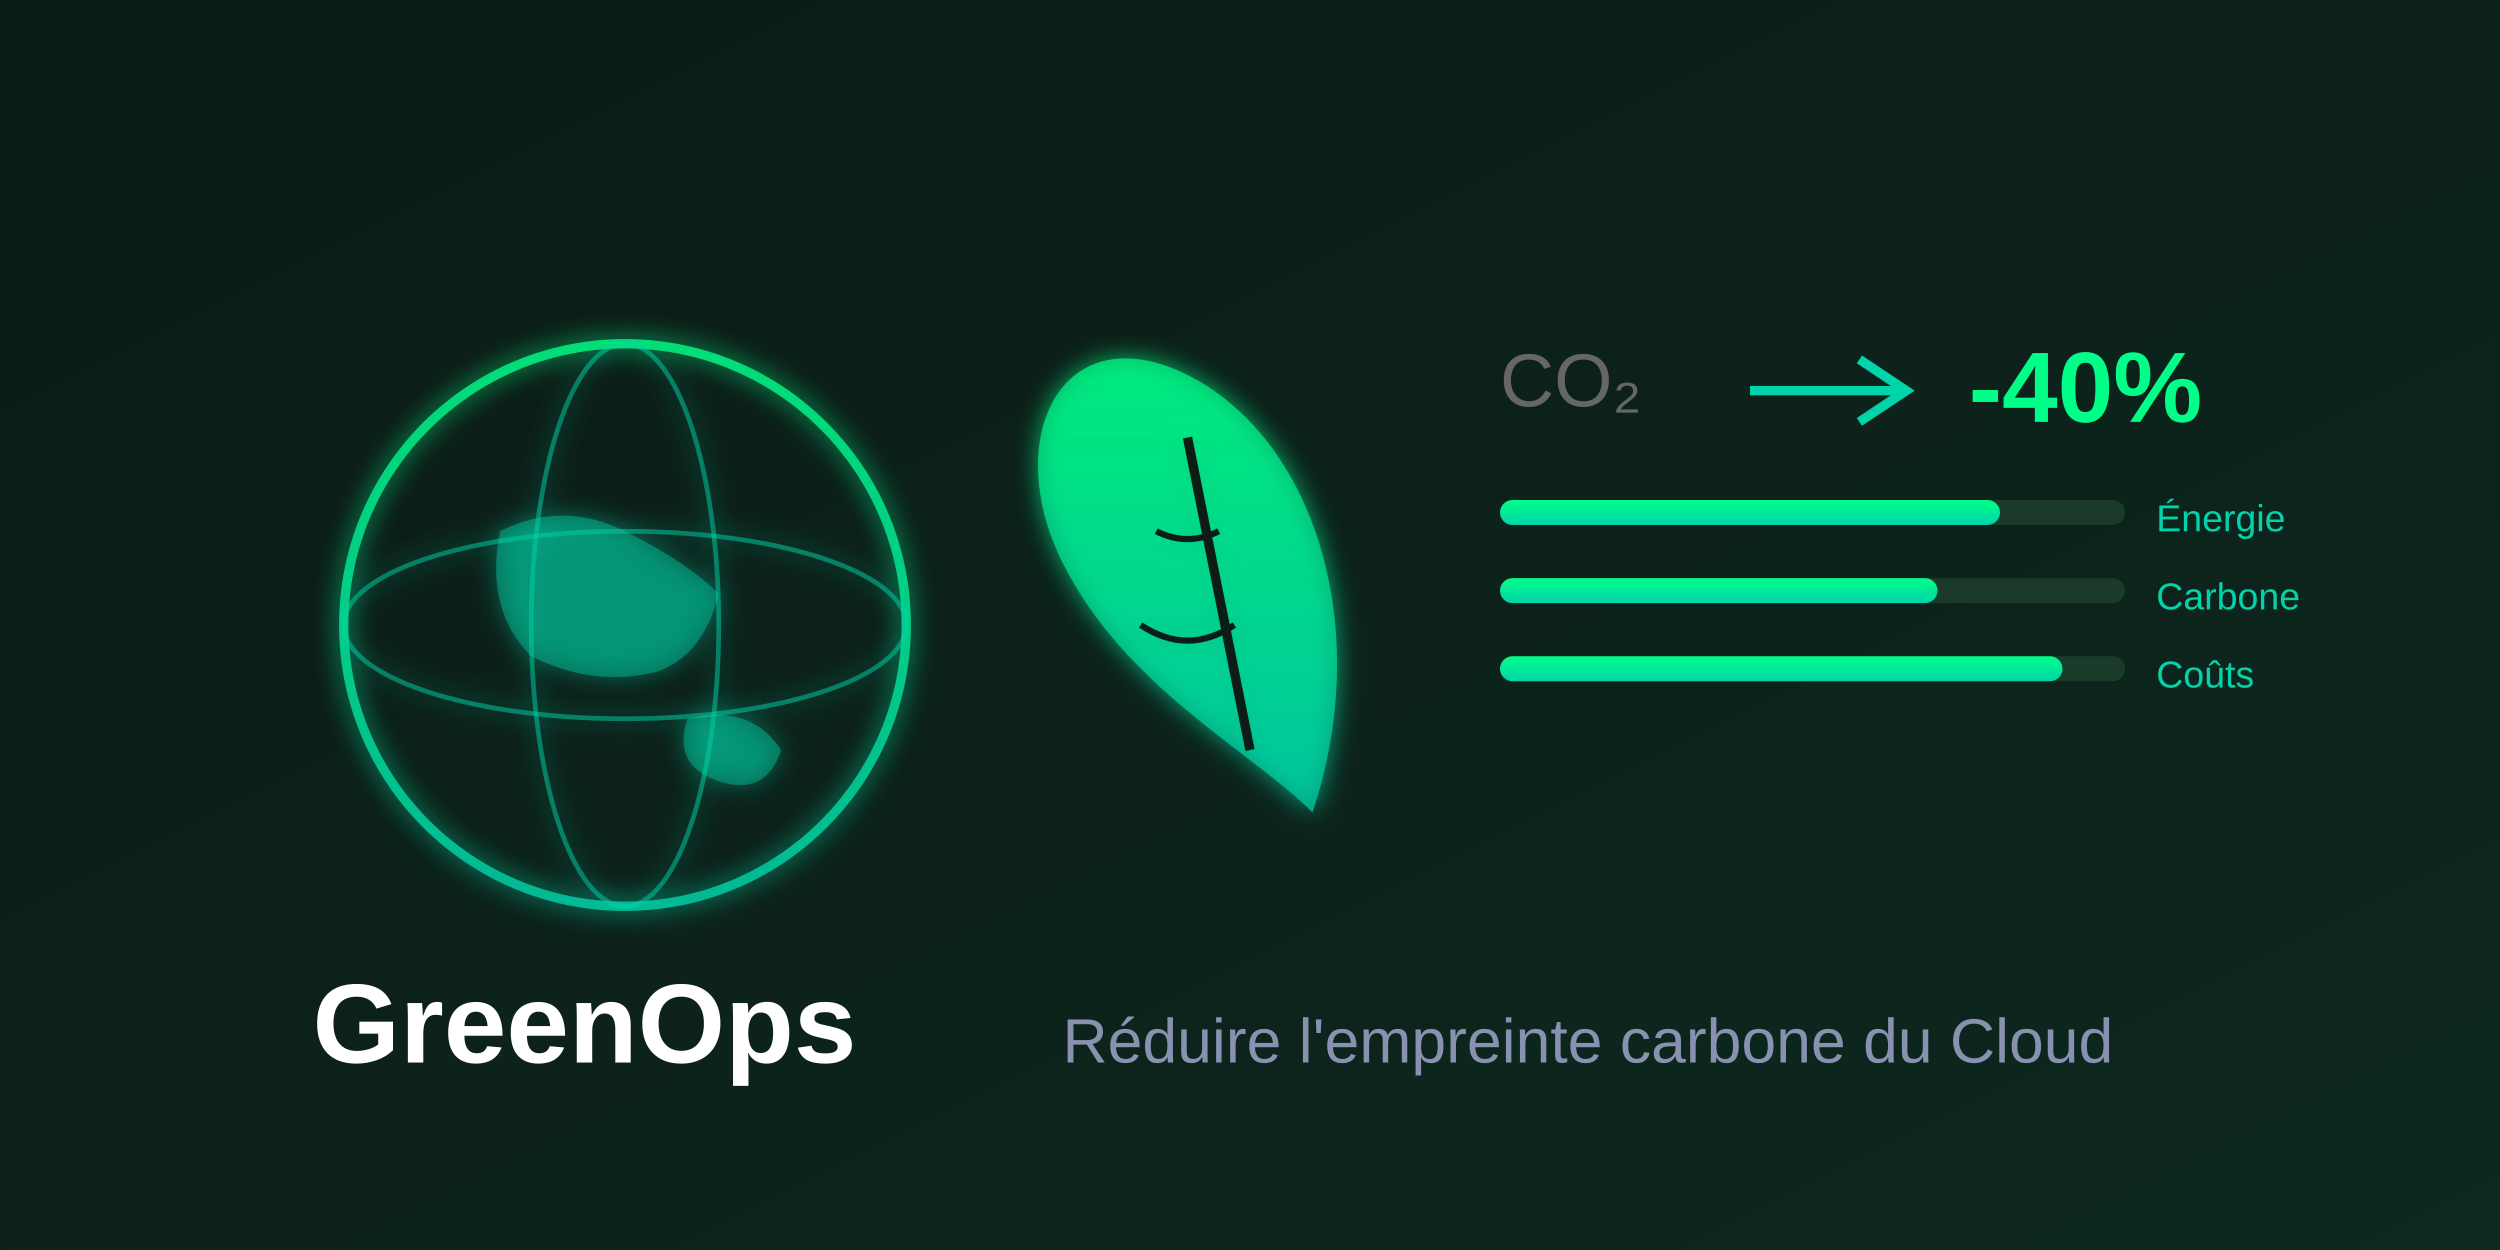
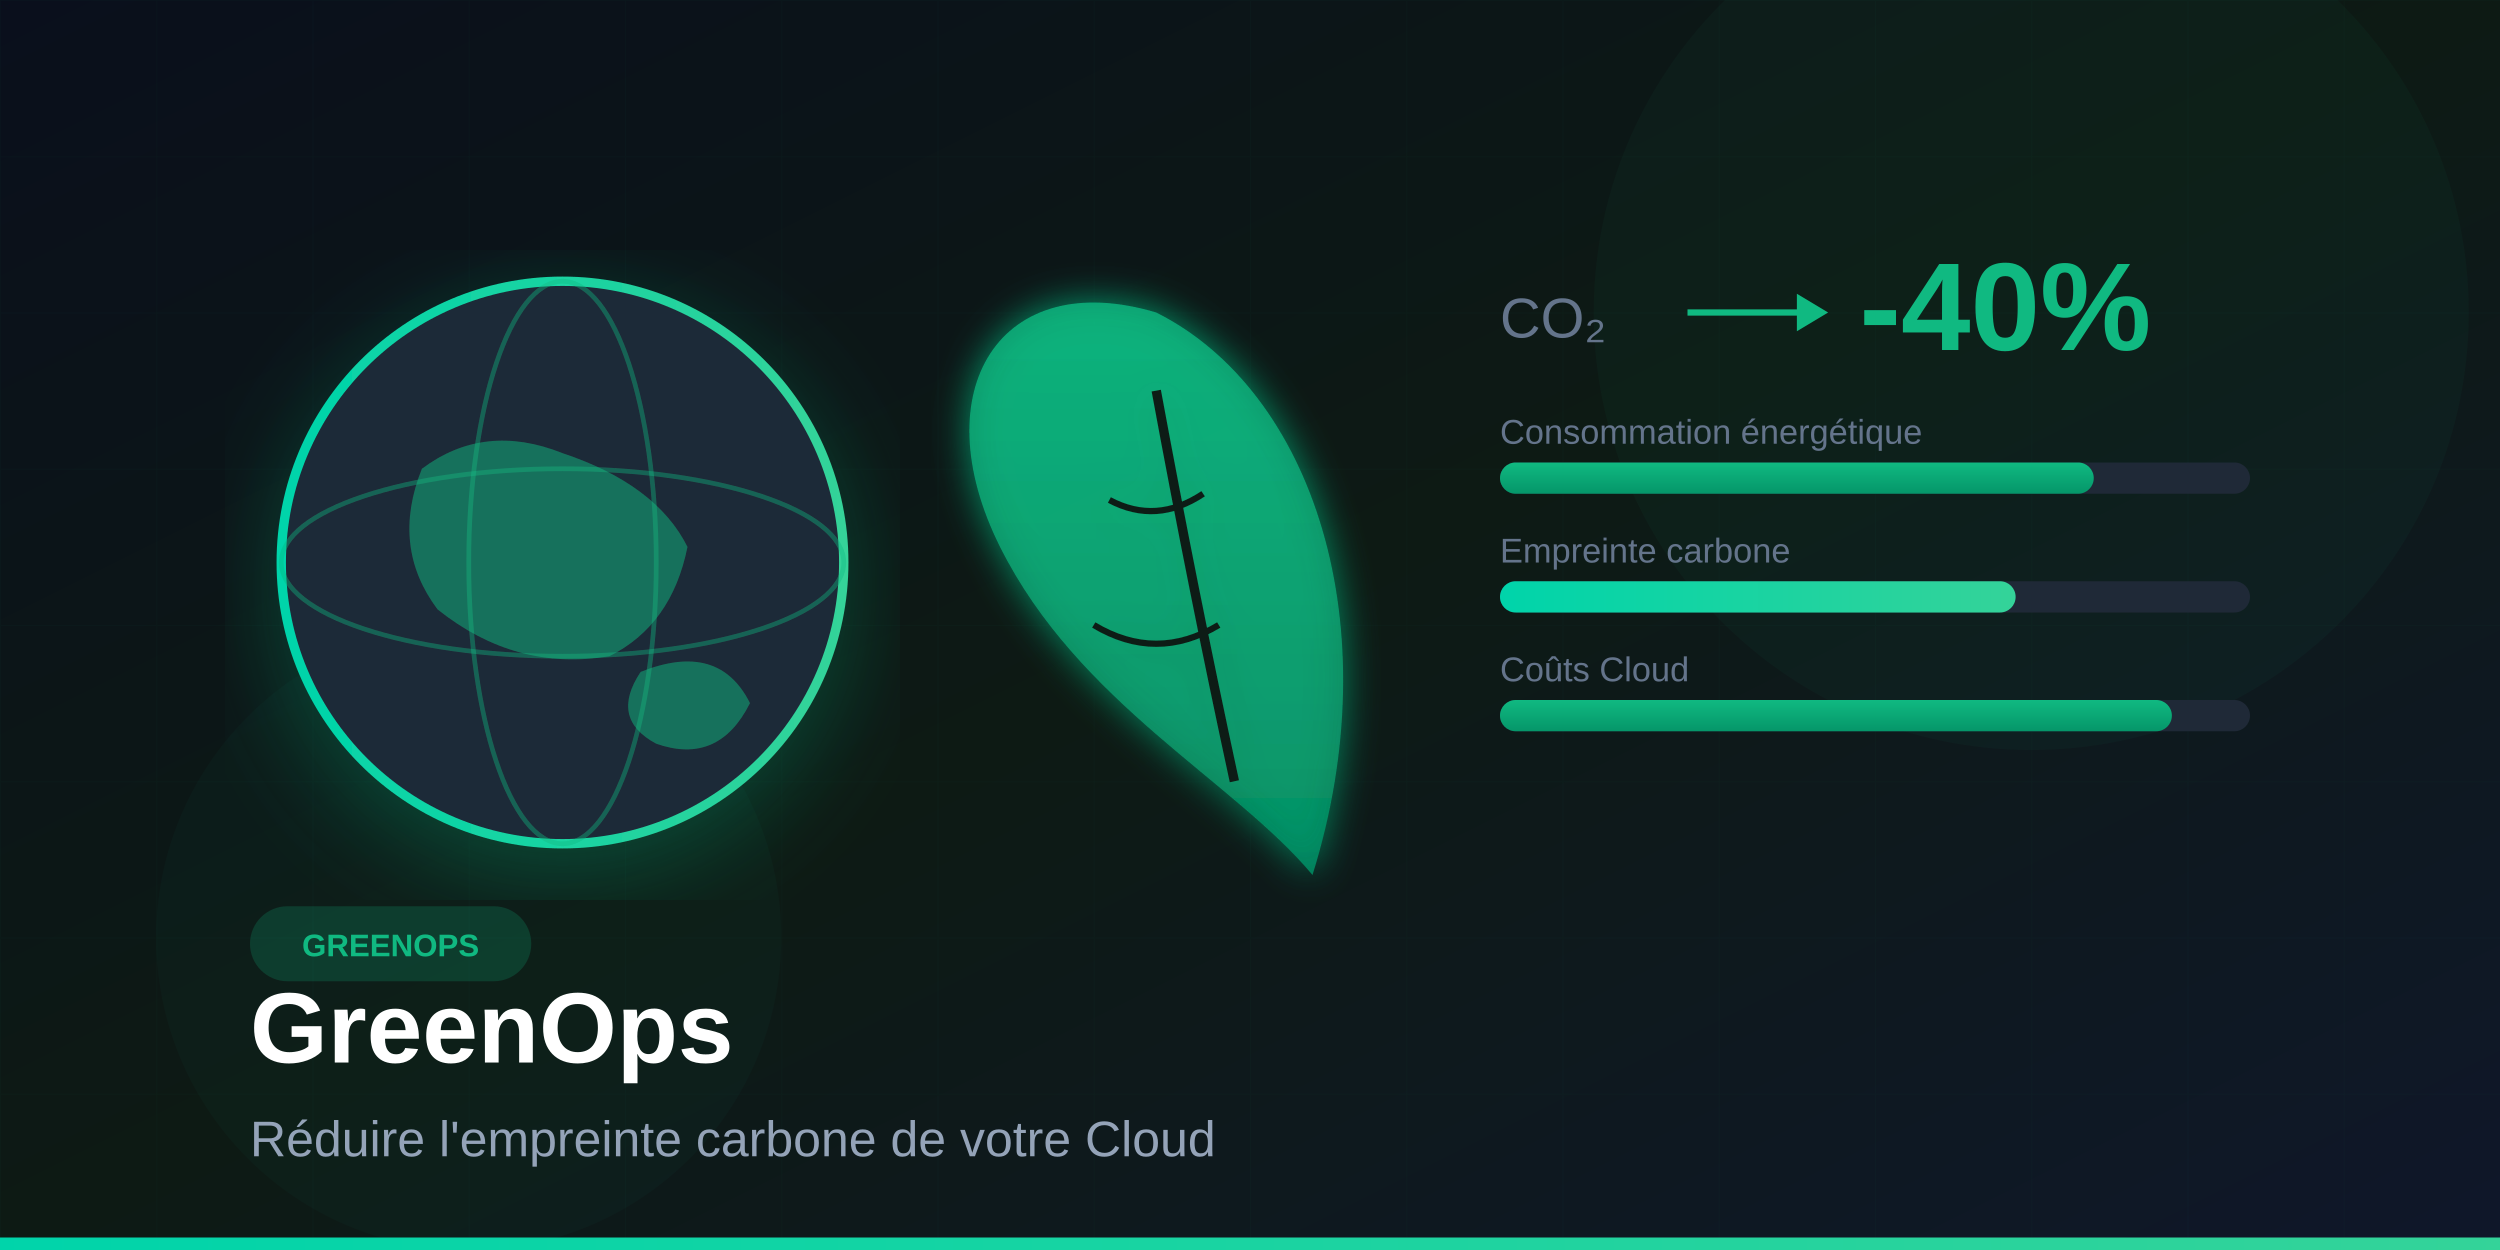
<svg xmlns="http://www.w3.org/2000/svg" width="800" height="400" viewBox="0 0 800 400" fill="none">
  <defs>
-     <linearGradient id="bgGreen" x1="0%" y1="0%" x2="100%" y2="100%">
-       <stop offset="0%" style="stop-color:#0a1a14" />
-       <stop offset="100%" style="stop-color:#0d2920" />
+     <linearGradient id="bg-green" x1="0%" y1="0%" x2="100%" y2="100%">
+       <stop offset="0%" style="stop-color:#0a0f1c" />
+       <stop offset="50%" style="stop-color:#0d1a14" />
+       <stop offset="100%" style="stop-color:#0F172A" />
    </linearGradient>
-     <linearGradient id="greenGrad" x1="0%" y1="100%" x2="0%" y2="0%">
+     <linearGradient id="green-gradient" x1="0%" y1="100%" x2="0%" y2="0%">
+       <stop offset="0%" style="stop-color:#059669" />
+       <stop offset="100%" style="stop-color:#10B981" />
+     </linearGradient>
+     <linearGradient id="teal-gradient" x1="0%" y1="0%" x2="100%" y2="0%">
      <stop offset="0%" style="stop-color:#00D4AA" />
-       <stop offset="100%" style="stop-color:#00FF88" />
+       <stop offset="100%" style="stop-color:#34D399" />
    </linearGradient>
-     <filter id="glowGreen">
-       <feGaussianBlur stdDeviation="4" result="coloredBlur" />
+     <filter id="green-glow">
+       <feGaussianBlur stdDeviation="6" result="blur" />
      <feMerge>
-         <feMergeNode in="coloredBlur" />
+         <feMergeNode in="blur" />
        <feMergeNode in="SourceGraphic" />
      </feMerge>
    </filter>
+     <filter id="green-shadow">
+       <feDropShadow dx="0" dy="8" stdDeviation="16" flood-color="#10B981" flood-opacity="0.3" />
+     </filter>
  </defs>
-   <rect width="800" height="400" fill="url(#bgGreen)" />
-   <g transform="translate(100, 100)" filter="url(#glowGreen)">
-     <circle cx="100" cy="100" r="90" stroke="url(#greenGrad)" stroke-width="3" fill="none" opacity="0.8" />
-     <ellipse cx="100" cy="100" rx="90" ry="30" stroke="#00D4AA" stroke-width="1.5" fill="none" opacity="0.5" />
-     <ellipse cx="100" cy="100" rx="30" ry="90" stroke="#00D4AA" stroke-width="1.5" fill="none" opacity="0.5" />
-     <path d="M60 70 Q80 60 100 70 Q120 80 130 90 Q125 110 110 115 Q90 120 70 110 Q55 95 60 70Z" fill="#00D4AA" opacity="0.4" />
-     <path d="M120 130 Q140 125 150 140 Q145 155 130 150 Q115 145 120 130Z" fill="#00D4AA" opacity="0.4" />
+   <rect width="800" height="400" fill="url(#bg-green)" />
+   <g opacity="0.03">
+     <pattern id="green-grid" width="50" height="50" patternUnits="userSpaceOnUse">
+       <path d="M 50 0 L 0 0 0 50" fill="none" stroke="#10B981" stroke-width="0.5" />
+     </pattern>
+     <rect width="800" height="400" fill="url(#green-grid)" />
  </g>
-   <g transform="translate(320, 120)" filter="url(#glowGreen)">
-     <path d="M60 0 C100 20 120 80 100 140 C80 120 40 100 20 60 C0 20 20 -20 60 0Z" fill="url(#greenGrad)" opacity="0.7" />
-     <path d="M60 20 Q70 70 80 120" stroke="#0a1a14" stroke-width="3" fill="none" />
-     <path d="M50 50 Q60 55 70 50" stroke="#0a1a14" stroke-width="2" fill="none" />
-     <path d="M45 80 Q60 90 75 80" stroke="#0a1a14" stroke-width="2" fill="none" />
+   <circle cx="650" cy="100" r="140" fill="#10B981" opacity="0.04" />
+   <circle cx="150" cy="300" r="100" fill="#00D4AA" opacity="0.03" />
+   <g transform="translate(80, 80)" filter="url(#green-shadow)">
+     <circle cx="100" cy="100" r="90" stroke="url(#teal-gradient)" stroke-width="3" fill="#1F2937" />
+     <ellipse cx="100" cy="100" rx="90" ry="30" stroke="#10B981" stroke-width="1.5" fill="none" opacity="0.4" />
+     <ellipse cx="100" cy="100" rx="30" ry="90" stroke="#10B981" stroke-width="1.5" fill="none" opacity="0.4" />
+     <path d="M55 70 Q75 55 100 65 Q130 75 140 95 Q135 120 115 130 Q85 135 60 115 Q45 95 55 70Z" fill="#10B981" opacity="0.5" />
+     <path d="M125 135 Q150 125 160 145 Q150 165 130 158 Q115 150 125 135Z" fill="#10B981" opacity="0.5" />
  </g>
-   <g transform="translate(480, 100)">
-     <text x="0" y="30" font-family="Arial, sans-serif" font-size="24" fill="#666">CO₂</text>
-     <path d="M80 25 L130 25" stroke="#00D4AA" stroke-width="3" />
-     <path d="M115 15 L130 25 L115 35" stroke="#00D4AA" stroke-width="3" fill="none" />
-     <text x="150" y="35" font-family="Arial, sans-serif" font-size="32" font-weight="bold" fill="#00FF88">-40%</text>
+   <g transform="translate(300, 100)" filter="url(#green-glow)">
+     <path d="M70 0 C120 25 145 100 120 180 C95 150 45 125 20 75 C-5 25 20 -15 70 0Z" fill="url(#green-gradient)" opacity="0.8" />
+     <path d="M70 25 Q82 90 95 150" stroke="#0d1a14" stroke-width="3" fill="none" />
+     <path d="M55 60 Q70 68 85 58" stroke="#0d1a14" stroke-width="2" fill="none" />
+     <path d="M50 100 Q70 112 90 100" stroke="#0d1a14" stroke-width="2" fill="none" />
  </g>
-   <g transform="translate(480, 160)">
-     <rect x="0" y="0" width="200" height="8" rx="4" fill="#1a3a2a" />
-     <rect x="0" y="0" width="160" height="8" rx="4" fill="url(#greenGrad)" />
-     <text x="210" y="10" font-family="Arial, sans-serif" font-size="12" fill="#00D4AA">Énergie</text>
-     <rect x="0" y="25" width="200" height="8" rx="4" fill="#1a3a2a" />
-     <rect x="0" y="25" width="140" height="8" rx="4" fill="url(#greenGrad)" />
-     <text x="210" y="35" font-family="Arial, sans-serif" font-size="12" fill="#00D4AA">Carbone</text>
-     <rect x="0" y="50" width="200" height="8" rx="4" fill="#1a3a2a" />
-     <rect x="0" y="50" width="180" height="8" rx="4" fill="url(#greenGrad)" />
-     <text x="210" y="60" font-family="Arial, sans-serif" font-size="12" fill="#00D4AA">Coûts</text>
+   <g transform="translate(480, 80)">
+     <text x="0" y="28" font-family="Arial, sans-serif" font-size="18" fill="#64748B">CO₂</text>
+     <path d="M60 20 L100 20" stroke="#10B981" stroke-width="2" />
+     <polygon points="95,14 105,20 95,26" fill="#10B981" />
+     <text x="115" y="32" font-family="Arial, sans-serif" font-size="40" font-weight="800" fill="#10B981">-40%</text>
  </g>
-   <text x="100" y="340" font-family="Arial, sans-serif" font-size="36" font-weight="bold" fill="white">GreenOps</text>
-   <text x="340" y="340" font-family="Arial, sans-serif" font-size="20" fill="#8892b0">Réduire l'empreinte carbone du Cloud</text>
+   <g transform="translate(480, 130)">
+     <text x="0" y="12" font-family="Arial, sans-serif" font-size="11" fill="#64748B">Consommation énergétique</text>
+     <rect x="0" y="18" width="240" height="10" rx="5" fill="#1F2937" />
+     <rect x="0" y="18" width="190" height="10" rx="5" fill="url(#green-gradient)" />
+     <text x="0" y="50" font-family="Arial, sans-serif" font-size="11" fill="#64748B">Empreinte carbone</text>
+     <rect x="0" y="56" width="240" height="10" rx="5" fill="#1F2937" />
+     <rect x="0" y="56" width="165" height="10" rx="5" fill="url(#teal-gradient)" />
+     <text x="0" y="88" font-family="Arial, sans-serif" font-size="11" fill="#64748B">Coûts Cloud</text>
+     <rect x="0" y="94" width="240" height="10" rx="5" fill="#1F2937" />
+     <rect x="0" y="94" width="215" height="10" rx="5" fill="url(#green-gradient)" />
+   </g>
+   <g transform="translate(80, 290)">
+     <rect x="0" y="0" width="90" height="24" rx="12" fill="#10B981" opacity="0.2" />
+     <text x="45" y="16" font-family="Arial, sans-serif" font-size="10" font-weight="600" fill="#10B981" text-anchor="middle">GREENOPS</text>
+     <text x="0" y="50" font-family="Arial, sans-serif" font-size="32" font-weight="800" fill="white">GreenOps</text>
+     <text x="0" y="80" font-family="Arial, sans-serif" font-size="16" fill="#94A3B8">Réduire l'empreinte carbone de votre Cloud</text>
+   </g>
+   <rect x="0" y="396" width="800" height="4" fill="url(#teal-gradient)" />
</svg>
